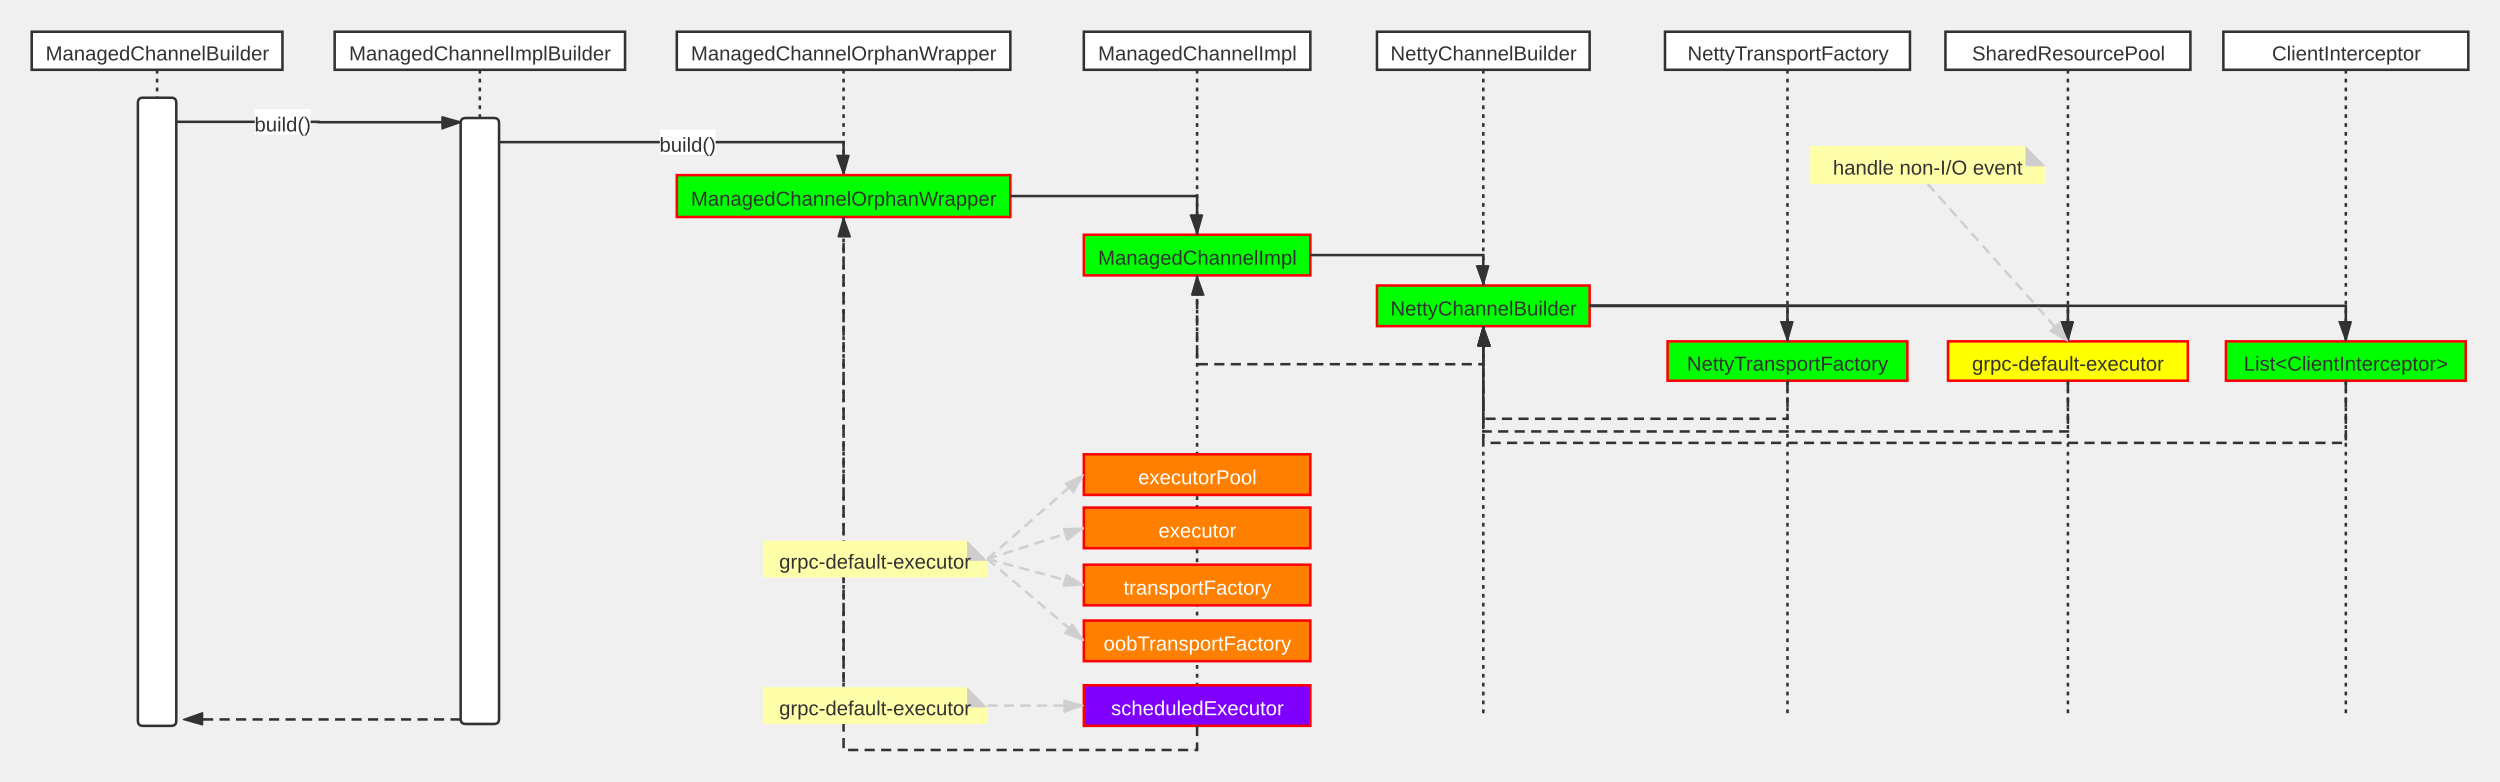
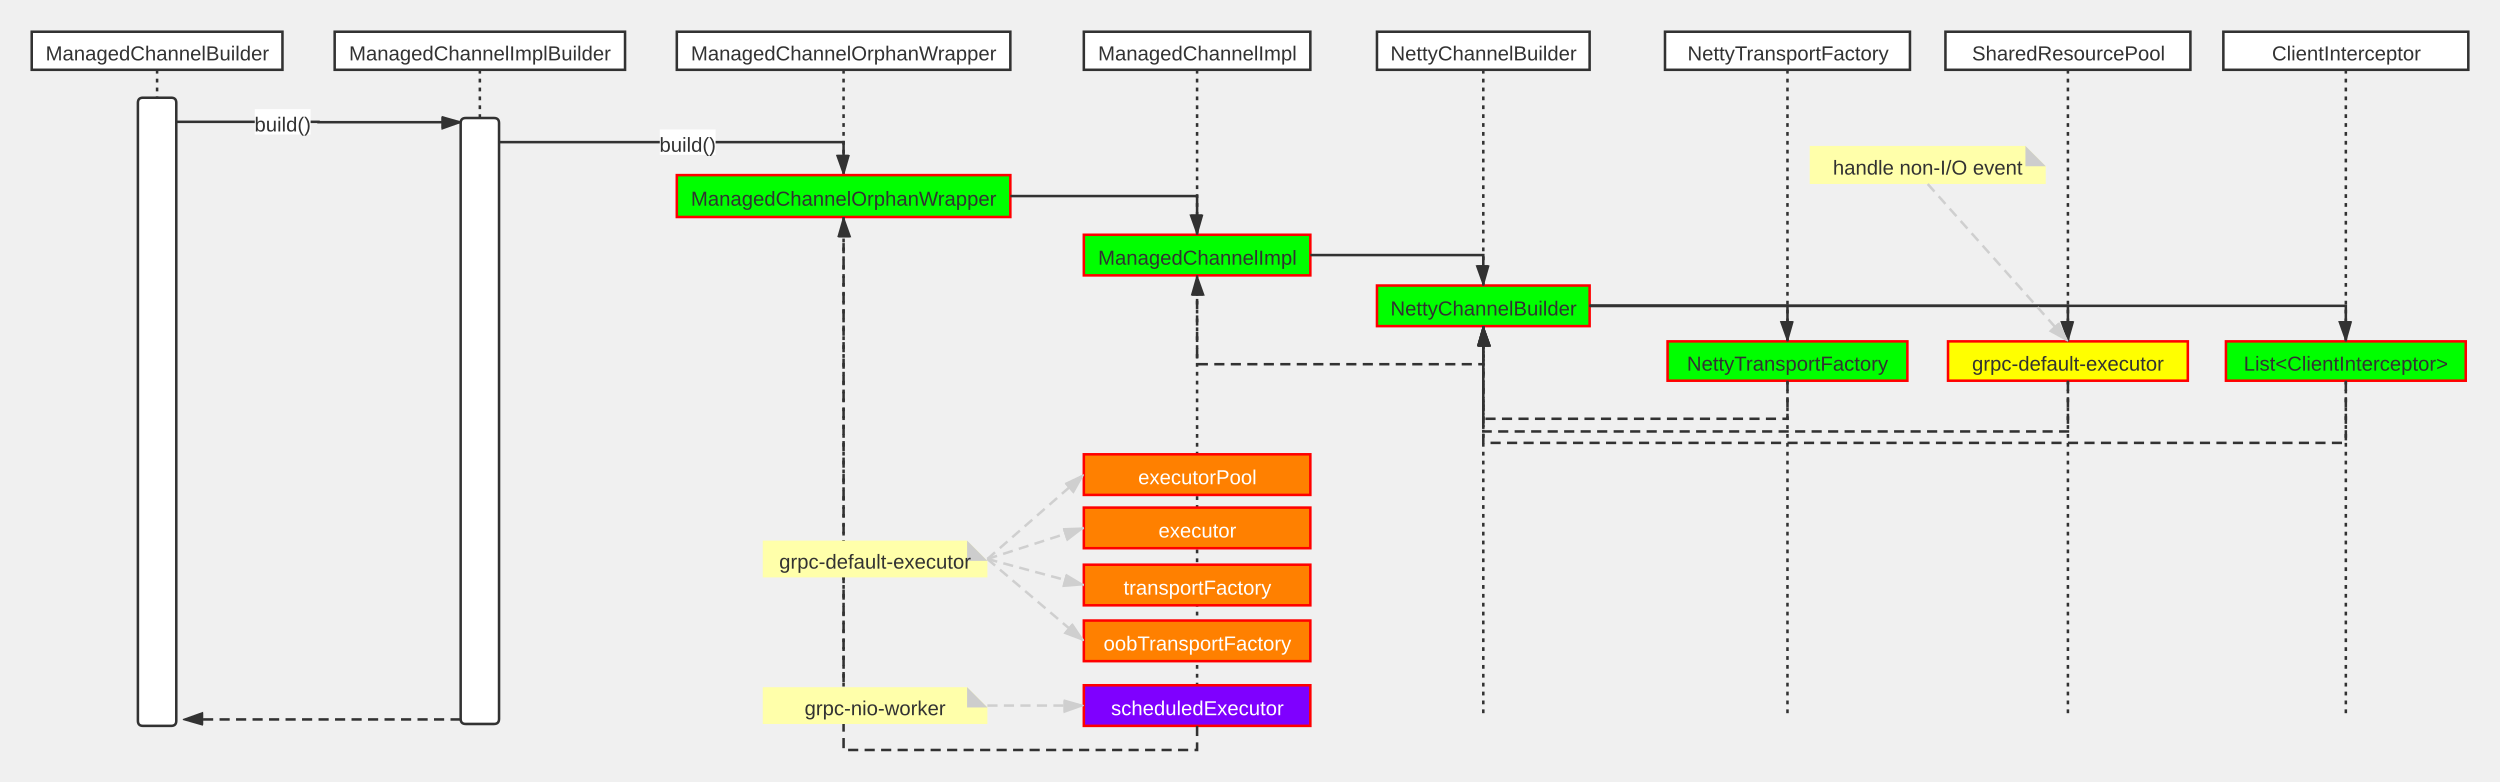
<svg xmlns="http://www.w3.org/2000/svg" id="SvgjsSvg1006" width="1970.047" height="615.594" version="1.1">
  <defs id="SvgjsDefs1007">
    <marker id="SvgjsMarker1024" markerWidth="16" markerHeight="12" refX="16" refY="6" viewBox="0 0 16 12" orient="auto" markerUnits="userSpaceOnUse" stroke-dasharray="0,0">
      <path id="SvgjsPath1025" d="M0,2 L14,6 L0,11 L0,2" fill="#323232" stroke="#323232" stroke-width="2" />
    </marker>
    <marker id="SvgjsMarker1032" markerWidth="16" markerHeight="12" refX="16" refY="6" viewBox="0 0 16 12" orient="auto" markerUnits="userSpaceOnUse" stroke-dasharray="0,0">
      <path id="SvgjsPath1033" d="M0,2 L14,6 L0,11 L0,2" fill="#323232" stroke="#323232" stroke-width="2" />
    </marker>
    <marker id="SvgjsMarker1078" markerWidth="16" markerHeight="12" refX="16" refY="6" viewBox="0 0 16 12" orient="auto" markerUnits="userSpaceOnUse" stroke-dasharray="0,0">
      <path id="SvgjsPath1079" d="M0,2 L14,6 L0,11 L0,2" fill="#323232" stroke="#323232" stroke-width="2" />
    </marker>
    <marker id="SvgjsMarker1094" markerWidth="16" markerHeight="12" refX="16" refY="6" viewBox="0 0 16 12" orient="auto" markerUnits="userSpaceOnUse" stroke-dasharray="0,0">
      <path id="SvgjsPath1095" d="M0,2 L14,6 L0,11 L0,2" fill="#323232" stroke="#323232" stroke-width="2" />
    </marker>
    <marker id="SvgjsMarker1104" markerWidth="16" markerHeight="12" refX="16" refY="6" viewBox="0 0 16 12" orient="auto" markerUnits="userSpaceOnUse" stroke-dasharray="0,0">
      <path id="SvgjsPath1105" d="M0,2 L14,6 L0,11 L0,2" fill="#323232" stroke="#323232" stroke-width="2" />
    </marker>
    <marker id="SvgjsMarker1108" markerWidth="16" markerHeight="12" refX="16" refY="6" viewBox="0 0 16 12" orient="auto" markerUnits="userSpaceOnUse" stroke-dasharray="0,0">
      <path id="SvgjsPath1109" d="M0,2 L14,6 L0,11 L0,2" fill="#323232" stroke="#323232" stroke-width="2" />
    </marker>
    <marker id="SvgjsMarker1138" markerWidth="16" markerHeight="12" refX="16" refY="6" viewBox="0 0 16 12" orient="auto" markerUnits="userSpaceOnUse" stroke-dasharray="0,0">
      <path id="SvgjsPath1139" d="M0,2 L14,6 L0,11 L0,2" fill="#323232" stroke="#323232" stroke-width="2" />
    </marker>
    <marker id="SvgjsMarker1142" markerWidth="16" markerHeight="12" refX="16" refY="6" viewBox="0 0 16 12" orient="auto" markerUnits="userSpaceOnUse" stroke-dasharray="0,0">
      <path id="SvgjsPath1143" d="M0,2 L14,6 L0,11 L0,2" fill="#323232" stroke="#323232" stroke-width="2" />
    </marker>
    <marker id="SvgjsMarker1154" markerWidth="16" markerHeight="12" refX="16" refY="6" viewBox="0 0 16 12" orient="auto" markerUnits="userSpaceOnUse" stroke-dasharray="0,0">
      <path id="SvgjsPath1155" d="M0,2 L14,6 L0,11 L0,2" fill="#cfcfcf" stroke="#cfcfcf" stroke-width="2" />
    </marker>
    <marker id="SvgjsMarker1164" markerWidth="16" markerHeight="12" refX="16" refY="6" viewBox="0 0 16 12" orient="auto" markerUnits="userSpaceOnUse" stroke-dasharray="0,0">
      <path id="SvgjsPath1165" d="M0,2 L14,6 L0,11 L0,2" fill="#323232" stroke="#323232" stroke-width="2" />
    </marker>
    <marker id="SvgjsMarker1168" markerWidth="16" markerHeight="12" refX="16" refY="6" viewBox="0 0 16 12" orient="auto" markerUnits="userSpaceOnUse" stroke-dasharray="0,0">
      <path id="SvgjsPath1169" d="M0,2 L14,6 L0,11 L0,2" fill="#323232" stroke="#323232" stroke-width="2" />
    </marker>
    <marker id="SvgjsMarker1172" markerWidth="16" markerHeight="12" refX="16" refY="6" viewBox="0 0 16 12" orient="auto" markerUnits="userSpaceOnUse" stroke-dasharray="0,0">
      <path id="SvgjsPath1173" d="M0,2 L14,6 L0,11 L0,2" fill="#323232" stroke="#323232" stroke-width="2" />
    </marker>
    <marker id="SvgjsMarker1176" markerWidth="16" markerHeight="12" refX="16" refY="6" viewBox="0 0 16 12" orient="auto" markerUnits="userSpaceOnUse" stroke-dasharray="0,0">
      <path id="SvgjsPath1177" d="M0,2 L14,6 L0,11 L0,2" fill="#323232" stroke="#323232" stroke-width="2" />
    </marker>
    <marker id="SvgjsMarker1204" markerWidth="16" markerHeight="12" refX="16" refY="6" viewBox="0 0 16 12" orient="auto" markerUnits="userSpaceOnUse" stroke-dasharray="0,0">
      <path id="SvgjsPath1205" d="M0,2 L14,6 L0,11 L0,2" fill="#cfcfcf" stroke="#cfcfcf" stroke-width="2" />
    </marker>
    <marker id="SvgjsMarker1208" markerWidth="16" markerHeight="12" refX="16" refY="6" viewBox="0 0 16 12" orient="auto" markerUnits="userSpaceOnUse" stroke-dasharray="0,0">
      <path id="SvgjsPath1209" d="M0,2 L14,6 L0,11 L0,2" fill="#cfcfcf" stroke="#cfcfcf" stroke-width="2" />
    </marker>
    <marker id="SvgjsMarker1212" markerWidth="16" markerHeight="12" refX="16" refY="6" viewBox="0 0 16 12" orient="auto" markerUnits="userSpaceOnUse" stroke-dasharray="0,0">
      <path id="SvgjsPath1213" d="M0,2 L14,6 L0,11 L0,2" fill="#cfcfcf" stroke="#cfcfcf" stroke-width="2" />
    </marker>
    <marker id="SvgjsMarker1216" markerWidth="16" markerHeight="12" refX="16" refY="6" viewBox="0 0 16 12" orient="auto" markerUnits="userSpaceOnUse" stroke-dasharray="0,0">
      <path id="SvgjsPath1217" d="M0,2 L14,6 L0,11 L0,2" fill="#cfcfcf" stroke="#cfcfcf" stroke-width="2" />
    </marker>
    <marker id="SvgjsMarker1220" markerWidth="16" markerHeight="12" refX="16" refY="6" viewBox="0 0 16 12" orient="auto" markerUnits="userSpaceOnUse" stroke-dasharray="0,0">
      <path id="SvgjsPath1221" d="M0,2 L14,6 L0,11 L0,2" fill="#cfcfcf" stroke="#cfcfcf" stroke-width="2" />
    </marker>
    <marker id="SvgjsMarker1224" markerWidth="16" markerHeight="12" refX="16" refY="6" viewBox="0 0 16 12" orient="auto" markerUnits="userSpaceOnUse" stroke-dasharray="0,0">
      <path id="SvgjsPath1225" d="M0,2 L14,6 L0,11 L0,2" fill="#323232" stroke="#323232" stroke-width="2" />
    </marker>
  </defs>
  <g id="SvgjsG1008" transform="translate(263.7249,25)">
    <path id="SvgjsPath1009" d="M 114.409 30L 114.409 541" stroke-dasharray="3,4" stroke="rgba(50,50,50,1)" stroke-width="2" fill="none" />
    <path id="SvgjsPath1010" d="M 0 0L 228.817 0L 228.817 30L 0 30Z" stroke="rgba(50,50,50,1)" stroke-width="2" fill-opacity="1" fill="#ffffff" />
    <g id="SvgjsG1011">
      <text id="SvgjsText1012" font-family="Arial" text-anchor="middle" font-size="16px" width="209px" fill="#323232" font-weight="400" align="middle" anchor="middle" family="Arial" size="16px" weight="400" font-style="" opacity="1" y="2.6" transform="rotate(0)">
        <tspan id="SvgjsTspan1013" dy="20" x="114.5">
          <tspan id="SvgjsTspan1014" style="text-decoration:;">ManagedChannelImplBuilder</tspan>
        </tspan>
      </text>
    </g>
  </g>
  <g id="SvgjsG1015" transform="translate(25.00047,25)">
    <path id="SvgjsPath1016" d="M 98.789 30L 98.789 541" stroke-dasharray="3,4" stroke="rgba(50,50,50,1)" stroke-width="2" fill="none" />
    <path id="SvgjsPath1017" d="M 0 0L 197.578 0L 197.578 30L 0 30Z" stroke="rgba(50,50,50,1)" stroke-width="2" fill-opacity="1" fill="#ffffff" />
    <g id="SvgjsG1018">
      <text id="SvgjsText1019" font-family="Arial" text-anchor="middle" font-size="16px" width="178px" fill="#323232" font-weight="400" align="middle" anchor="middle" family="Arial" size="16px" weight="400" font-style="" opacity="1" y="2.6" transform="rotate(0)">
        <tspan id="SvgjsTspan1020" dy="20" x="99">
          <tspan id="SvgjsTspan1021" style="text-decoration:;">ManagedChannelBuilder</tspan>
        </tspan>
      </text>
    </g>
  </g>
  <g id="SvgjsG1022">
    <path id="SvgjsPath1023" d="M393.078 112L664.753 112L664.753 138" stroke="#323232" stroke-width="2" fill="none" marker-end="url(#SvgjsMarker1024)" />
    <rect id="SvgjsRect1026" width="44" height="20" x="519.916" y="102" fill="#ffffff" />
    <text id="SvgjsText1027" font-family="Arial" text-anchor="middle" font-size="16px" width="44px" fill="#323232" font-weight="400" align="top" anchor="middle" family="Arial" size="16px" weight="400" font-style="" opacity="1" y="99.6" transform="rotate(0)">
      <tspan id="SvgjsTspan1028" dy="20" x="541.916">
        <tspan id="SvgjsTspan1029" style="text-decoration:;">build()</tspan>
      </tspan>
    </text>
  </g>
  <g id="SvgjsG1030">
    <path id="SvgjsPath1031" d="M138.078 96L250.993 96L250.993 96.294L363.908 96.294" stroke="#323232" stroke-width="2" fill="none" marker-end="url(#SvgjsMarker1032)" />
    <rect id="SvgjsRect1034" width="44" height="20" x="200.764" y="86" fill="#ffffff" />
    <text id="SvgjsText1035" font-family="Arial" text-anchor="middle" font-size="16px" width="44px" fill="#323232" font-weight="400" align="top" anchor="middle" family="Arial" size="16px" weight="400" font-style="" opacity="1" y="83.6" transform="rotate(0)">
      <tspan id="SvgjsTspan1036" dy="20" x="222.764">
        <tspan id="SvgjsTspan1037" style="text-decoration:;">build()</tspan>
      </tspan>
    </text>
  </g>
  <g id="SvgjsG1038" transform="translate(533.3408,25)">
    <path id="SvgjsPath1039" d="M 131.412 30L 131.412 541" stroke-dasharray="3,4" stroke="rgba(50,50,50,1)" stroke-width="2" fill="none" />
    <path id="SvgjsPath1040" d="M 0 0L 262.825 0L 262.825 30L 0 30Z" stroke="rgba(50,50,50,1)" stroke-width="2" fill-opacity="1" fill="#ffffff" />
    <g id="SvgjsG1041">
      <text id="SvgjsText1042" font-family="Arial" text-anchor="middle" font-size="16px" width="243px" fill="#323232" font-weight="400" align="middle" anchor="middle" family="Arial" size="16px" weight="400" font-style="" opacity="1" y="2.6" transform="rotate(0)">
        <tspan id="SvgjsTspan1043" dy="20" x="131.5">
          <tspan id="SvgjsTspan1044" style="text-decoration:;">ManagedChannelOrphanWrapper</tspan>
        </tspan>
      </text>
    </g>
  </g>
  <g id="SvgjsG1045" transform="translate(854.0781,25)">
    <path id="SvgjsPath1046" d="M 89.246 30L 89.246 541" stroke-dasharray="3,4" stroke="rgba(50,50,50,1)" stroke-width="2" fill="none" />
    <path id="SvgjsPath1047" d="M 0 0L 178.492 0L 178.492 30L 0 30Z" stroke="rgba(50,50,50,1)" stroke-width="2" fill-opacity="1" fill="#ffffff" />
    <g id="SvgjsG1048">
      <text id="SvgjsText1049" font-family="Arial" text-anchor="middle" font-size="16px" width="159px" fill="#323232" font-weight="400" align="middle" anchor="middle" family="Arial" size="16px" weight="400" font-style="" opacity="1" y="2.6" transform="rotate(0)">
        <tspan id="SvgjsTspan1050" dy="20" x="89.5">
          <tspan id="SvgjsTspan1051" style="text-decoration:;">ManagedChannelImpl</tspan>
        </tspan>
      </text>
    </g>
  </g>
  <g id="SvgjsG1052" transform="translate(1085.078,25)">
    <path id="SvgjsPath1053" d="M 83.785 30L 83.785 541" stroke-dasharray="3,4" stroke="rgba(50,50,50,1)" stroke-width="2" fill="none" />
    <path id="SvgjsPath1054" d="M 0 0L 167.569 0L 167.569 30L 0 30Z" stroke="rgba(50,50,50,1)" stroke-width="2" fill-opacity="1" fill="#ffffff" />
    <g id="SvgjsG1055">
      <text id="SvgjsText1056" font-family="Arial" text-anchor="middle" font-size="16px" width="148px" fill="#323232" font-weight="400" align="middle" anchor="middle" family="Arial" size="16px" weight="400" font-style="" opacity="1" y="2.6" transform="rotate(0)">
        <tspan id="SvgjsTspan1057" dy="20" x="84">
          <tspan id="SvgjsTspan1058" style="text-decoration:;">NettyChannelBuilder</tspan>
        </tspan>
      </text>
    </g>
  </g>
  <g id="SvgjsG1059" transform="translate(1312.047,25)">
    <path id="SvgjsPath1060" d="M 96.515 30L 96.515 541" stroke-dasharray="3,4" stroke="rgba(50,50,50,1)" stroke-width="2" fill="none" />
    <path id="SvgjsPath1061" d="M 0 0L 193.031 0L 193.031 30L 0 30Z" stroke="rgba(50,50,50,1)" stroke-width="2" fill-opacity="1" fill="#ffffff" />
    <g id="SvgjsG1062">
      <text id="SvgjsText1063" font-family="Arial" text-anchor="middle" font-size="16px" width="174px" fill="#323232" font-weight="400" align="middle" anchor="middle" family="Arial" size="16px" weight="400" font-style="" opacity="1" y="2.6" transform="rotate(0)">
        <tspan id="SvgjsTspan1064" dy="20" x="97">
          <tspan id="SvgjsTspan1065" style="text-decoration:;">NettyTransportFactory</tspan>
        </tspan>
      </text>
    </g>
  </g>
  <g id="SvgjsG1066" transform="translate(363.0111,93)">
    <path id="SvgjsPath1067" d="M 0 4Q 0 0 4 0L 26.245 0Q 30.245 0 30.245 4L 30.245 473.5Q 30.245 477.5 26.245 477.5L 4 477.5Q 0 477.5 0 473.5L 0 4Z" stroke="rgba(50,50,50,1)" stroke-width="2" fill-opacity="1" fill="#ffffff" />
  </g>
  <g id="SvgjsG1068" transform="translate(108.6669,77)">
    <path id="SvgjsPath1069" d="M 0 4Q 0 0 4 0L 26.245 0Q 30.245 0 30.245 4L 30.245 491Q 30.245 495 26.245 495L 4 495Q 0 495 0 491L 0 4Z" stroke="rgba(50,50,50,1)" stroke-width="2" fill-opacity="1" fill="#ffffff" />
  </g>
  <g id="SvgjsG1070" transform="translate(1314.078,269)">
    <path id="SvgjsPath1071" d="M 0 0L 188.969 0L 188.969 31L 0 31Z" stroke="rgba(255,0,0,1)" stroke-width="2" fill-opacity="1" fill="#00ff00" />
    <g id="SvgjsG1072">
      <text id="SvgjsText1073" font-family="Arial" text-anchor="middle" font-size="16px" width="169px" fill="#323232" font-weight="400" align="middle" anchor="middle" family="Arial" size="16px" weight="400" font-style="" opacity="1" y="3.1" transform="rotate(0)">
        <tspan id="SvgjsTspan1074" dy="20" x="94.5">
          <tspan id="SvgjsTspan1075" style="text-decoration:;">NettyTransportFactory</tspan>
        </tspan>
      </text>
    </g>
  </g>
  <g id="SvgjsG1076">
    <path id="SvgjsPath1077" d="M363.002 566.932L253.54 566.932L253.54 566.932L144.078 566.932" stroke-dasharray="8,5" stroke="#323232" stroke-width="2" fill="none" marker-end="url(#SvgjsMarker1078)" />
  </g>
  <g id="SvgjsG1080" transform="translate(533.3408,138)">
    <path id="SvgjsPath1081" d="M 0 0L 262.825 0L 262.825 33L 0 33Z" stroke="rgba(255,0,0,1)" stroke-width="2" fill-opacity="1" fill="#00ff00" />
    <g id="SvgjsG1082">
      <text id="SvgjsText1083" font-family="Arial" text-anchor="middle" font-size="16px" width="243px" fill="#323232" font-weight="400" align="middle" anchor="middle" family="Arial" size="16px" weight="400" font-style="" opacity="1" y="4.1" transform="rotate(0)">
        <tspan id="SvgjsTspan1084" dy="20" x="131.5">
          <tspan id="SvgjsTspan1085" style="text-decoration:;">ManagedChannelOrphanWrapper</tspan>
        </tspan>
      </text>
    </g>
  </g>
  <g id="SvgjsG1086" transform="translate(854.0781,185)">
    <path id="SvgjsPath1087" d="M 0 0L 178.492 0L 178.492 32L 0 32Z" stroke="rgba(255,0,0,1)" stroke-width="2" fill-opacity="1" fill="#00ff00" />
    <g id="SvgjsG1088">
      <text id="SvgjsText1089" font-family="Arial" text-anchor="middle" font-size="16px" width="159px" fill="#323232" font-weight="400" align="middle" anchor="middle" family="Arial" size="16px" weight="400" font-style="" opacity="1" y="3.6" transform="rotate(0)">
        <tspan id="SvgjsTspan1090" dy="20" x="89.5">
          <tspan id="SvgjsTspan1091" style="text-decoration:;">ManagedChannelImpl</tspan>
        </tspan>
      </text>
    </g>
  </g>
  <g id="SvgjsG1092">
    <path id="SvgjsPath1093" d="M796.166 154.5L943.324 154.5L943.324 185" stroke="#323232" stroke-width="2" fill="none" marker-end="url(#SvgjsMarker1094)" />
  </g>
  <g id="SvgjsG1096" transform="translate(1085.078,225)">
    <path id="SvgjsPath1097" d="M 0 0L 167.569 0L 167.569 32L 0 32Z" stroke="rgba(255,0,0,1)" stroke-width="2" fill-opacity="1" fill="#00ff00" />
    <g id="SvgjsG1098">
      <text id="SvgjsText1099" font-family="Arial" text-anchor="middle" font-size="16px" width="148px" fill="#323232" font-weight="400" align="middle" anchor="middle" family="Arial" size="16px" weight="400" font-style="" opacity="1" y="3.6" transform="rotate(0)">
        <tspan id="SvgjsTspan1100" dy="20" x="84">
          <tspan id="SvgjsTspan1101" style="text-decoration:;">NettyChannelBuilder</tspan>
        </tspan>
      </text>
    </g>
  </g>
  <g id="SvgjsG1102">
    <path id="SvgjsPath1103" d="M1032.57 201L1168.863 201L1168.863 225" stroke="#323232" stroke-width="2" fill="none" marker-end="url(#SvgjsMarker1104)" />
  </g>
  <g id="SvgjsG1106">
    <path id="SvgjsPath1107" d="M1252.647 241L1408.563 241L1408.563 269" stroke="#323232" stroke-width="2" fill="none" marker-end="url(#SvgjsMarker1108)" />
  </g>
  <g id="SvgjsG1110" transform="translate(1533.047,25)">
    <path id="SvgjsPath1111" d="M 96.515 30L 96.515 541" stroke-dasharray="3,4" stroke="rgba(50,50,50,1)" stroke-width="2" fill="none" />
    <path id="SvgjsPath1112" d="M 0 0L 193.031 0L 193.031 30L 0 30Z" stroke="rgba(50,50,50,1)" stroke-width="2" fill-opacity="1" fill="#ffffff" />
    <g id="SvgjsG1113">
      <text id="SvgjsText1114" font-family="Arial" text-anchor="middle" font-size="16px" width="174px" fill="#323232" font-weight="400" align="middle" anchor="middle" family="Arial" size="16px" weight="400" font-style="" opacity="1" y="2.6" transform="rotate(0)">
        <tspan id="SvgjsTspan1115" dy="20" x="97">
          <tspan id="SvgjsTspan1116" style="text-decoration:;">SharedResourcePool</tspan>
        </tspan>
      </text>
    </g>
  </g>
  <g id="SvgjsG1117" transform="translate(1535.078,269)">
    <path id="SvgjsPath1118" d="M 0 0L 188.969 0L 188.969 31L 0 31Z" stroke="rgba(255,0,0,1)" stroke-width="2" fill-opacity="1" fill="#ffff00" />
    <g id="SvgjsG1119">
      <text id="SvgjsText1120" font-family="Arial" text-anchor="middle" font-size="16px" width="169px" fill="#323232" font-weight="400" align="middle" anchor="middle" family="Arial" size="16px" weight="400" font-style="" opacity="1" y="3.1" transform="rotate(0)">
        <tspan id="SvgjsTspan1121" dy="20" x="94.5">
          <tspan id="SvgjsTspan1122" style="text-decoration:;">grpc-default-executor</tspan>
        </tspan>
      </text>
    </g>
  </g>
  <g id="SvgjsG1123" transform="translate(1752.047,25)">
    <path id="SvgjsPath1124" d="M 96.515 30L 96.515 541" stroke-dasharray="3,4" stroke="rgba(50,50,50,1)" stroke-width="2" fill="none" />
    <path id="SvgjsPath1125" d="M 0 0L 193.031 0L 193.031 30L 0 30Z" stroke="rgba(50,50,50,1)" stroke-width="2" fill-opacity="1" fill="#ffffff" />
    <g id="SvgjsG1126">
      <text id="SvgjsText1127" font-family="Arial" text-anchor="middle" font-size="16px" width="174px" fill="#323232" font-weight="400" align="middle" anchor="middle" family="Arial" size="16px" weight="400" font-style="" opacity="1" y="2.6" transform="rotate(0)">
        <tspan id="SvgjsTspan1128" dy="20" x="97">
          <tspan id="SvgjsTspan1129" style="text-decoration:;">ClientInterceptor</tspan>
        </tspan>
      </text>
    </g>
  </g>
  <g id="SvgjsG1130" transform="translate(1754.078,269)">
    <path id="SvgjsPath1131" d="M 0 0L 188.969 0L 188.969 31L 0 31Z" stroke="rgba(255,0,0,1)" stroke-width="2" fill-opacity="1" fill="#00ff00" />
    <g id="SvgjsG1132">
      <text id="SvgjsText1133" font-family="Arial" text-anchor="middle" font-size="16px" width="169px" fill="#323232" font-weight="400" align="middle" anchor="middle" family="Arial" size="16px" weight="400" font-style="" opacity="1" y="3.1" transform="rotate(0)">
        <tspan id="SvgjsTspan1134" dy="20" x="94.5">
          <tspan id="SvgjsTspan1135" style="text-decoration:;">List&lt;ClientInterceptor&gt;</tspan>
        </tspan>
      </text>
    </g>
  </g>
  <g id="SvgjsG1136">
    <path id="SvgjsPath1137" d="M1252.647 241L1629.563 241L1629.563 269" stroke="#323232" stroke-width="2" fill="none" marker-end="url(#SvgjsMarker1138)" />
  </g>
  <g id="SvgjsG1140">
    <path id="SvgjsPath1141" d="M1252.647 241L1848.563 241L1848.563 269" stroke="#323232" stroke-width="2" fill="none" marker-end="url(#SvgjsMarker1142)" />
  </g>
  <g id="SvgjsG1144" transform="translate(1426.078,115)">
    <path id="SvgjsPath1145" d="M 0 0L 170 0L 186 16L 186 30L 0 30L 0 0Z" stroke="none" fill-opacity="1" fill="#ffffaa" />
    <path id="SvgjsPath1146" d="M 170 0L 170 16L 186 16Z" stroke="none" fill-opacity="1" fill="#cdcdcd" />
    <path id="SvgjsPath1147" d="M 0 0L 170 0L 186 16L 186 30L 0 30L 0 0Z" stroke="none" fill="none" />
    <g id="SvgjsG1148">
      <text id="SvgjsText1149" font-family="Arial" text-anchor="middle" font-size="16px" width="166px" fill="#323232" font-weight="400" align="middle" anchor="middle" family="Arial" size="16px" weight="400" font-style="" opacity="1" y="2.6" transform="rotate(0)">
        <tspan id="SvgjsTspan1150" dy="20" x="93">
          <tspan id="SvgjsTspan1151" style="text-decoration:;">handle non-I/O event</tspan>
        </tspan>
      </text>
    </g>
  </g>
  <g id="SvgjsG1152">
    <path id="SvgjsPath1153" d="M1519.078 145L1629.563 269" stroke-dasharray="8,5" stroke="#cfcfcf" stroke-width="2" fill="none" marker-end="url(#SvgjsMarker1154)" />
  </g>
  <g id="SvgjsG1156" transform="translate(854.0781,358)">
    <path id="SvgjsPath1157" d="M 0 0L 178.492 0L 178.492 32L 0 32Z" stroke="rgba(255,0,0,1)" stroke-width="2" fill-opacity="1" fill="#ff8000" />
    <g id="SvgjsG1158">
      <text id="SvgjsText1159" font-family="Arial" text-anchor="middle" font-size="16px" width="159px" fill="#ffffff" font-weight="400" align="middle" anchor="middle" family="Arial" size="16px" weight="400" font-style="" opacity="1" y="3.6" transform="rotate(0)">
        <tspan id="SvgjsTspan1160" dy="20" x="89.5">
          <tspan id="SvgjsTspan1161" style="text-decoration:;">executorPool</tspan>
        </tspan>
      </text>
    </g>
  </g>
  <g id="SvgjsG1162">
    <path id="SvgjsPath1163" d="M1168.863 257L1168.863 287L943.324 287L943.324 217" stroke-dasharray="8,5" stroke="#323232" stroke-width="2" fill="none" marker-end="url(#SvgjsMarker1164)" />
  </g>
  <g id="SvgjsG1166">
    <path id="SvgjsPath1167" d="M1629.563 300L1629.563 340L1168.863 340L1168.863 257" stroke-dasharray="8,5" stroke="#323232" stroke-width="2" fill="none" marker-end="url(#SvgjsMarker1168)" />
  </g>
  <g id="SvgjsG1170">
    <path id="SvgjsPath1171" d="M1408.563 300L1408.563 330L1168.863 330L1168.863 257" stroke-dasharray="8,5" stroke="#323232" stroke-width="2" fill="none" marker-end="url(#SvgjsMarker1172)" />
  </g>
  <g id="SvgjsG1174">
    <path id="SvgjsPath1175" d="M1848.563 300L1848.563 349L1168.863 349L1168.863 257" stroke-dasharray="8,5" stroke="#323232" stroke-width="2" fill="none" marker-end="url(#SvgjsMarker1176)" />
  </g>
  <g id="SvgjsG1178" transform="translate(854.0781,445)">
    <path id="SvgjsPath1179" d="M 0 0L 178.492 0L 178.492 32L 0 32Z" stroke="rgba(255,0,0,1)" stroke-width="2" fill-opacity="1" fill="#ff8000" />
    <g id="SvgjsG1180">
      <text id="SvgjsText1181" font-family="Arial" text-anchor="middle" font-size="16px" width="159px" fill="#ffffff" font-weight="400" align="middle" anchor="middle" family="Arial" size="16px" weight="400" font-style="" opacity="1" y="3.6" transform="rotate(0)">
        <tspan id="SvgjsTspan1182" dy="20" x="89.5">
          <tspan id="SvgjsTspan1183" style="text-decoration:;">transportFactory</tspan>
        </tspan>
      </text>
    </g>
  </g>
  <g id="SvgjsG1184" transform="translate(854.0781,489)">
    <path id="SvgjsPath1185" d="M 0 0L 178.492 0L 178.492 32L 0 32Z" stroke="rgba(255,0,0,1)" stroke-width="2" fill-opacity="1" fill="#ff8000" />
    <g id="SvgjsG1186">
      <text id="SvgjsText1187" font-family="Arial" text-anchor="middle" font-size="16px" width="159px" fill="#ffffff" font-weight="400" align="middle" anchor="middle" family="Arial" size="16px" weight="400" font-style="" opacity="1" y="3.6" transform="rotate(0)">
        <tspan id="SvgjsTspan1188" dy="20" x="89.5">
          <tspan id="SvgjsTspan1189" style="text-decoration:;">oobTransportFactory</tspan>
        </tspan>
      </text>
    </g>
  </g>
  <g id="SvgjsG1190" transform="translate(854.0781,540)">
    <path id="SvgjsPath1191" d="M 0 0L 178.492 0L 178.492 32L 0 32Z" stroke="rgba(255,0,0,1)" stroke-width="2" fill-opacity="1" fill="#7f00ff" />
    <g id="SvgjsG1192">
      <text id="SvgjsText1193" font-family="Arial" text-anchor="middle" font-size="16px" width="159px" fill="#ffffff" font-weight="400" align="middle" anchor="middle" family="Arial" size="16px" weight="400" font-style="" opacity="1" y="3.6" transform="rotate(0)">
        <tspan id="SvgjsTspan1194" dy="20" x="89.5">
          <tspan id="SvgjsTspan1195" style="text-decoration:;">scheduledExecutor</tspan>
        </tspan>
      </text>
    </g>
  </g>
  <g id="SvgjsG1196" transform="translate(854.0781,400)">
    <path id="SvgjsPath1197" d="M 0 0L 178.492 0L 178.492 32L 0 32Z" stroke="rgba(255,0,0,1)" stroke-width="2" fill-opacity="1" fill="#ff8000" />
    <g id="SvgjsG1198">
      <text id="SvgjsText1199" font-family="Arial" text-anchor="middle" font-size="16px" width="159px" fill="#ffffff" font-weight="400" align="middle" anchor="middle" family="Arial" size="16px" weight="400" font-style="" opacity="1" y="3.6" transform="rotate(0)">
        <tspan id="SvgjsTspan1200" dy="20" x="89.5">
          <tspan id="SvgjsTspan1201" style="text-decoration:;">executor</tspan>
        </tspan>
      </text>
    </g>
  </g>
  <g id="SvgjsG1202">
    <path id="SvgjsPath1203" d="M778.078 440.5L854.078 374" stroke-dasharray="8,5" stroke="#cfcfcf" stroke-width="2" fill="none" marker-end="url(#SvgjsMarker1204)" />
  </g>
  <g id="SvgjsG1206">
    <path id="SvgjsPath1207" d="M778.078 440.5L854.078 416" stroke-dasharray="8,5" stroke="#cfcfcf" stroke-width="2" fill="none" marker-end="url(#SvgjsMarker1208)" />
  </g>
  <g id="SvgjsG1210">
    <path id="SvgjsPath1211" d="M778.078 440.5L854.078 461" stroke-dasharray="8,5" stroke="#cfcfcf" stroke-width="2" fill="none" marker-end="url(#SvgjsMarker1212)" />
  </g>
  <g id="SvgjsG1214">
    <path id="SvgjsPath1215" d="M778.078 440.5L854.078 505" stroke-dasharray="8,5" stroke="#cfcfcf" stroke-width="2" fill="none" marker-end="url(#SvgjsMarker1216)" />
  </g>
  <g id="SvgjsG1218">
    <path id="SvgjsPath1219" d="M778.078 556L854.078 556" stroke-dasharray="8,5" stroke="#cfcfcf" stroke-width="2" fill="none" marker-end="url(#SvgjsMarker1220)" />
  </g>
  <g id="SvgjsG1222">
    <path id="SvgjsPath1223" d="M943.324 572L943.324 591L664.753 591L664.753 171" stroke-dasharray="8,5" stroke="#323232" stroke-width="2" fill="none" marker-end="url(#SvgjsMarker1224)" />
  </g>
  <g id="SvgjsG1226" transform="translate(601.0781,426)">
    <path id="SvgjsPath1227" d="M 0 0L 161 0L 177 16L 177 29L 0 29L 0 0Z" stroke="none" fill-opacity="1" fill="#ffffaa" />
    <path id="SvgjsPath1228" d="M 161 0L 161 16L 177 16Z" stroke="none" fill-opacity="1" fill="#cdcdcd" />
    <path id="SvgjsPath1229" d="M 0 0L 161 0L 177 16L 177 29L 0 29L 0 0Z" stroke="none" fill="none" />
    <g id="SvgjsG1230">
      <text id="SvgjsText1231" font-family="Arial" text-anchor="middle" font-size="16px" width="157px" fill="#323232" font-weight="400" align="middle" anchor="middle" family="Arial" size="16px" weight="400" font-style="" opacity="1" y="2.1" transform="rotate(0)">
        <tspan id="SvgjsTspan1232" dy="20" x="88.5">
          <tspan id="SvgjsTspan1233" style="text-decoration:;">grpc-default-executor</tspan>
        </tspan>
      </text>
    </g>
  </g>
  <g id="SvgjsG1234" transform="translate(601.0781,541.5)">
    <path id="SvgjsPath1235" d="M 0 0L 161 0L 177 16L 177 29L 0 29L 0 0Z" stroke="none" fill-opacity="1" fill="#ffffaa" />
    <path id="SvgjsPath1236" d="M 161 0L 161 16L 177 16Z" stroke="none" fill-opacity="1" fill="#cdcdcd" />
    <path id="SvgjsPath1237" d="M 0 0L 161 0L 177 16L 177 29L 0 29L 0 0Z" stroke="none" fill="none" />
    <g id="SvgjsG1238">
      <text id="SvgjsText1239" font-family="Arial" text-anchor="middle" font-size="16px" width="157px" fill="#323232" font-weight="400" align="middle" anchor="middle" family="Arial" size="16px" weight="400" font-style="" opacity="1" y="2.1" transform="rotate(0)">
        <tspan id="SvgjsTspan1240" dy="20" x="88.5">
-           <tspan id="SvgjsTspan1241" style="text-decoration:;">grpc-default-executor</tspan>
+           <tspan id="SvgjsTspan1241" style="text-decoration:;">grpc-nio-worker</tspan>
        </tspan>
      </text>
    </g>
  </g>
</svg>
